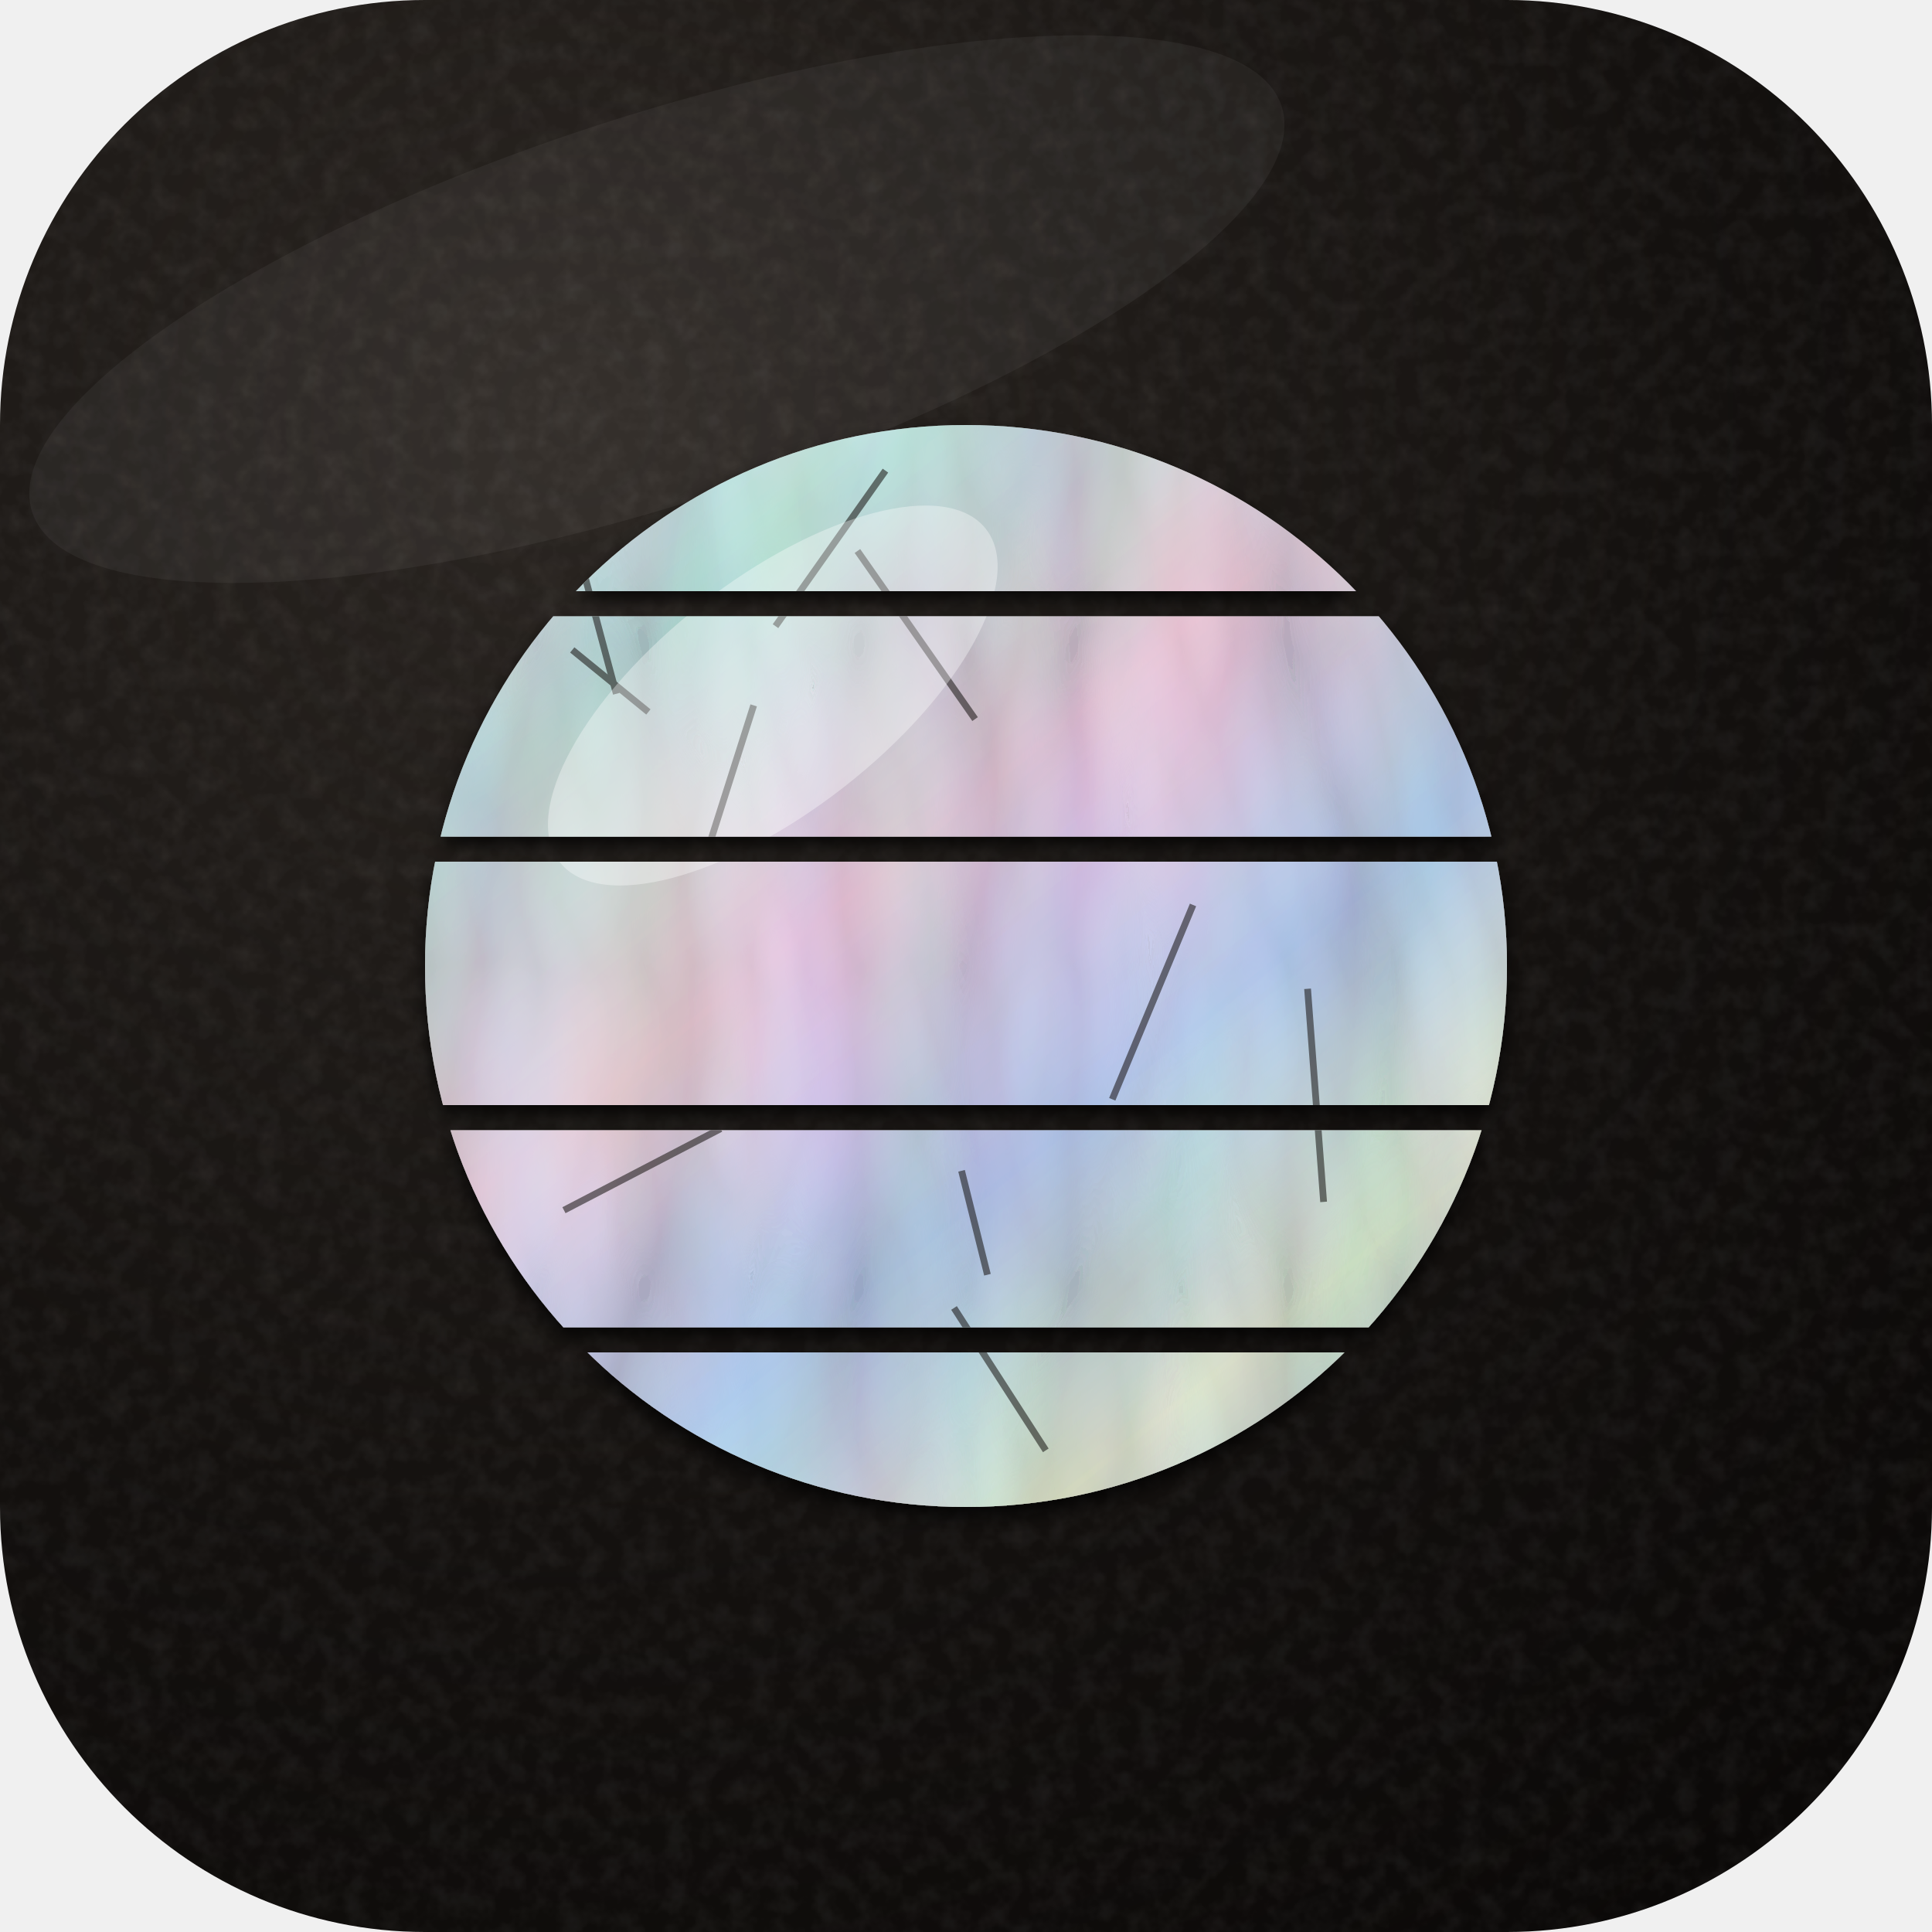
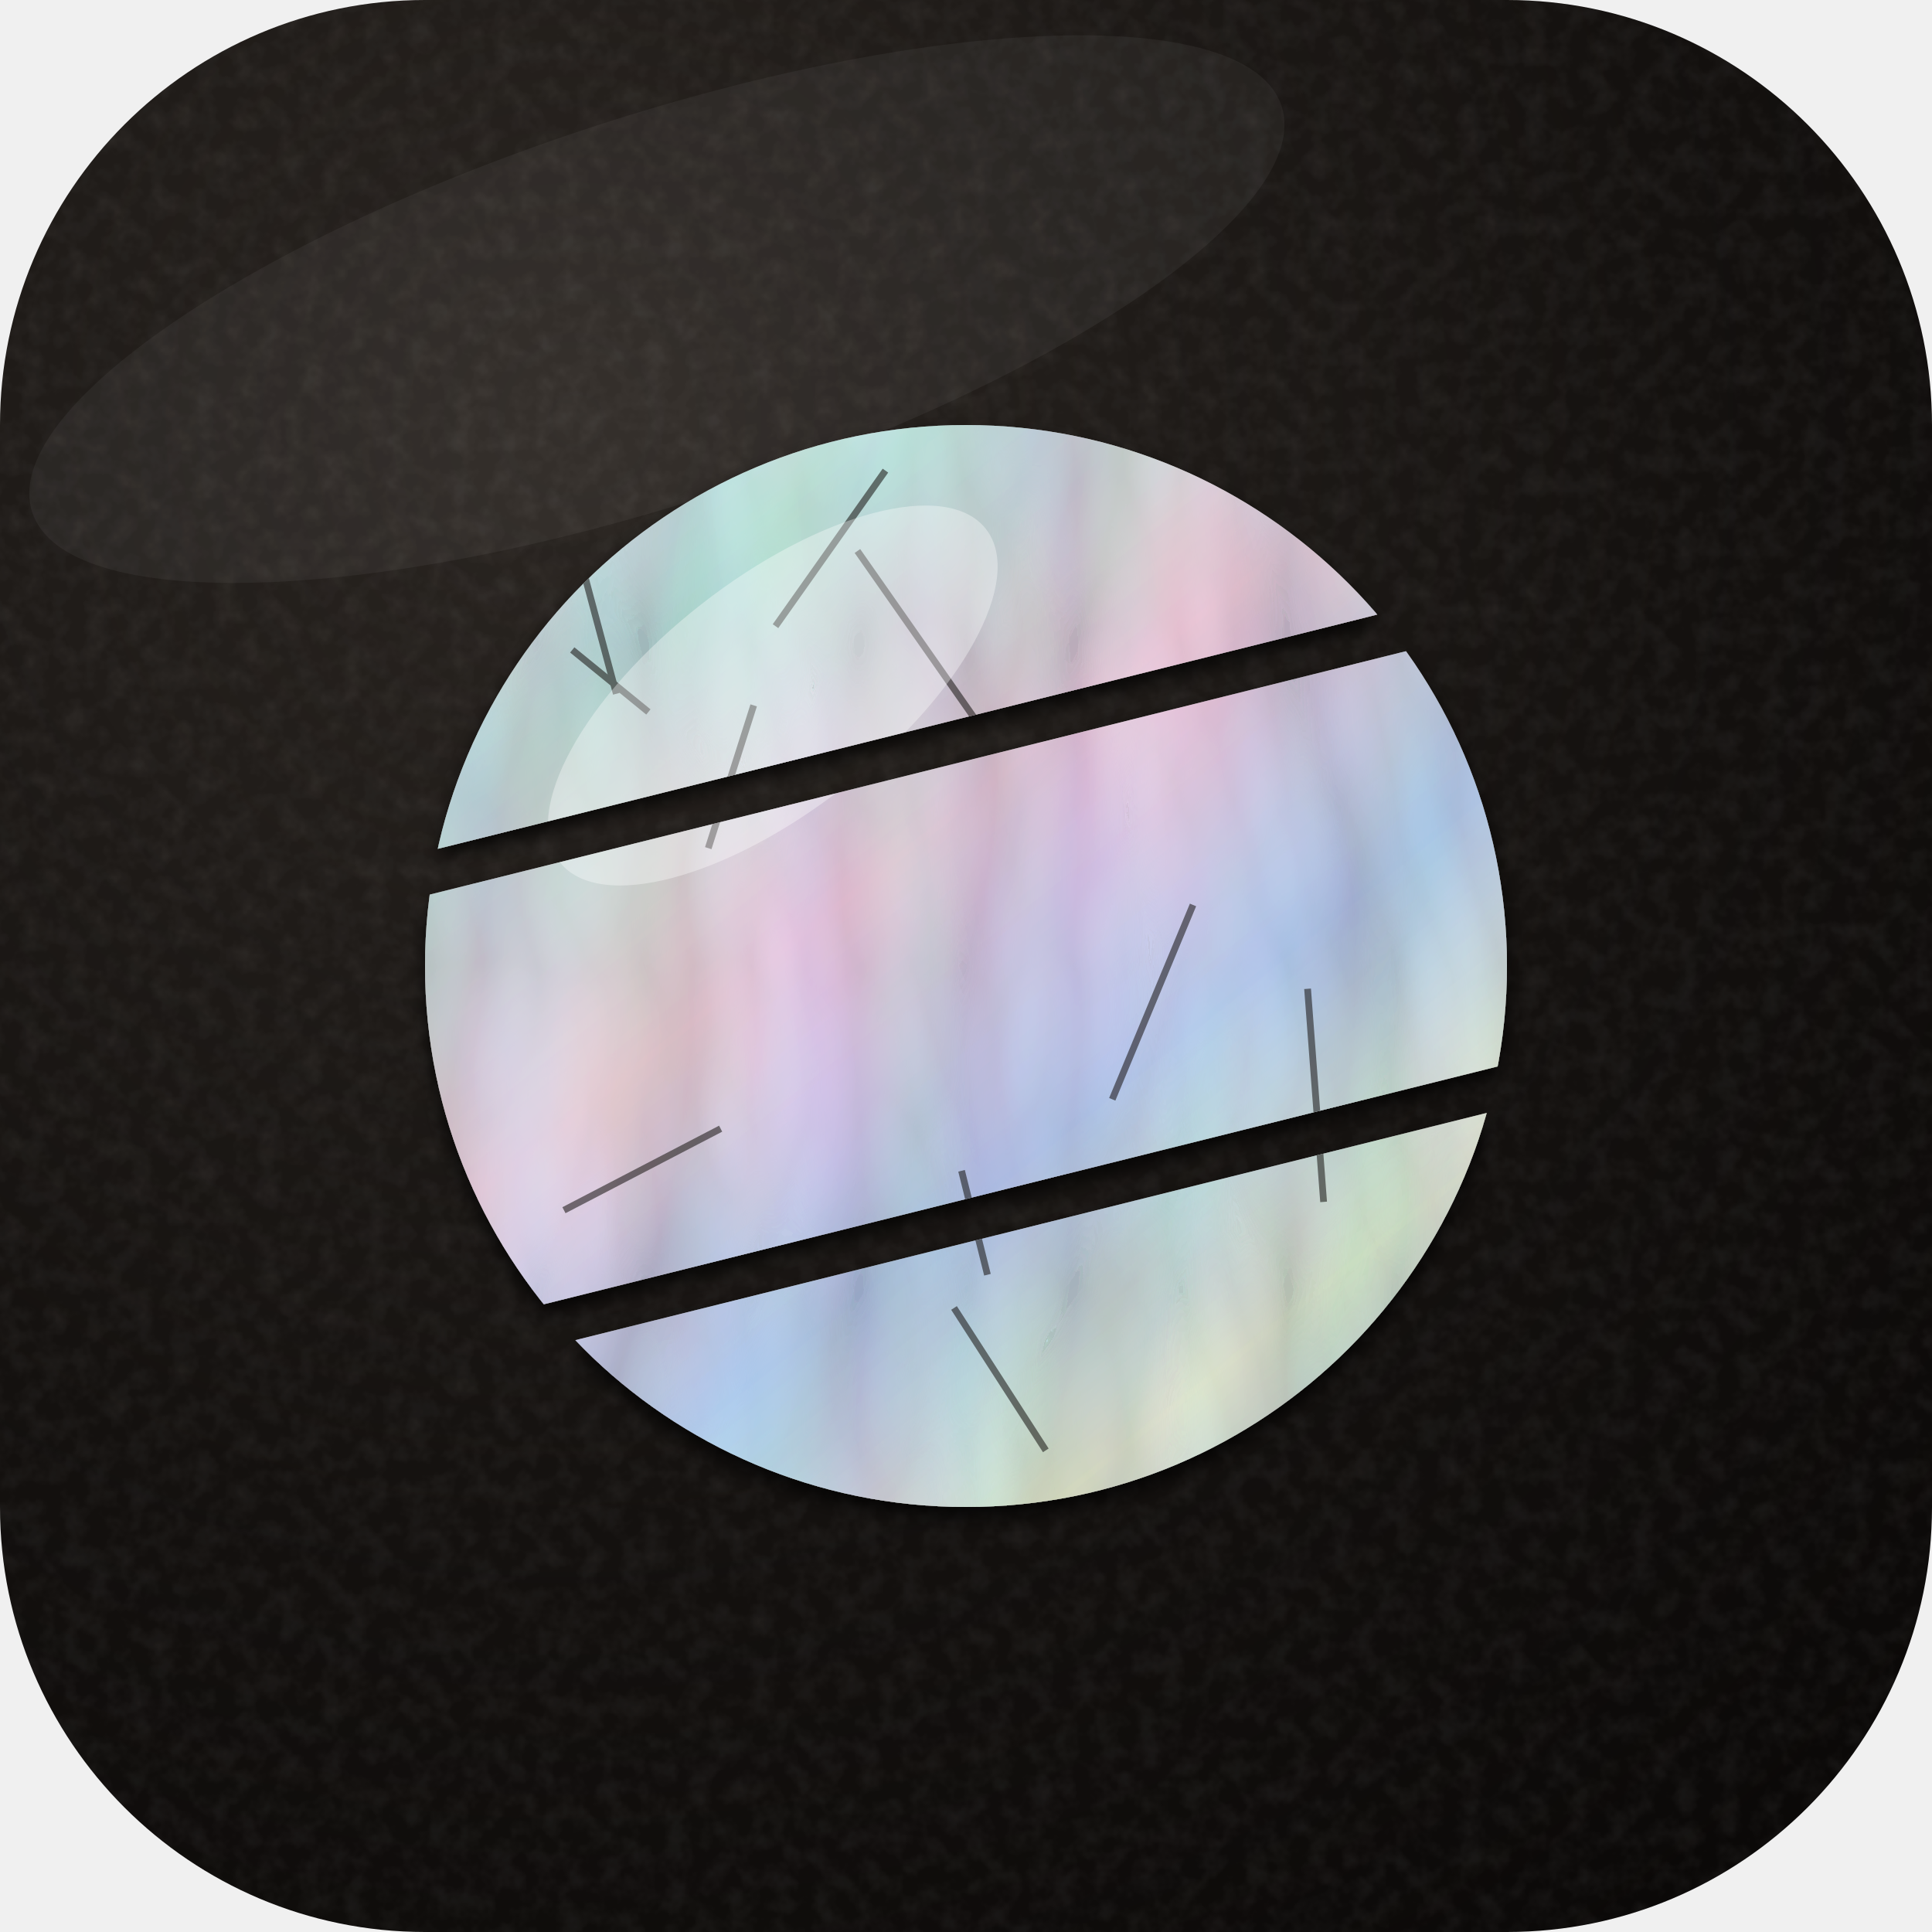
<svg xmlns="http://www.w3.org/2000/svg" viewBox="0 0 100 100" width="1024" height="1024">
  <defs>
    <clipPath id="ea7-clip">
      <rect width="100" height="100" rx="22" />
    </clipPath>
    <clipPath id="ea7-disc">
      <circle cx="50" cy="50" r="28" />
    </clipPath>
    <clipPath id="ea7-shell">
-       <rect x="20" y="22.00" width="60" height="8.60" />
-       <rect x="20" y="31.90" width="60" height="11.40" />
-       <rect x="20" y="44.60" width="60" height="12.60" />
-       <rect x="20" y="58.50" width="60" height="10.20" />
-       <rect x="20" y="70.00" width="60" height="8.00" />
+       <rect x="10" y="18.00" width="80" height="19.50" transform="rotate(-14 50 50)" />
+       <rect x="10" y="39.70" width="80" height="22.00" transform="rotate(-14 50 50)" />
+       <rect x="10" y="63.90" width="80" height="20.00" transform="rotate(-14 50 50)" />
    </clipPath>
    <radialGradient id="ea7-bg" cx="0.3" cy="0.22" r="0.95">
      <stop offset="0" stop-color="#2B2622" />
      <stop offset="0.6" stop-color="#14110F" />
      <stop offset="1" stop-color="#0B0908" />
    </radialGradient>
    <linearGradient id="ea7-nacre" x1="0.1" y1="0" x2="0.9" y2="1">
      <stop offset="0" stop-color="#F4F0FF" />
      <stop offset="0.22" stop-color="#C9E9E4" />
      <stop offset="0.42" stop-color="#F3D7E4" />
      <stop offset="0.62" stop-color="#BFD3F2" />
      <stop offset="0.8" stop-color="#E8F3D8" />
      <stop offset="1" stop-color="#9FB9D9" />
    </linearGradient>
    <filter id="ea7-irid" filterUnits="userSpaceOnUse" x="0" y="0" width="100" height="100">
      <feTurbulence type="turbulence" baseFrequency="0.09 0.03" numOctaves="3" seed="71" result="t" />
      <feColorMatrix in="t" type="hueRotate" values="40" result="h" />
      <feColorMatrix in="h" values="0.6 0.2 0.2 0 0.35  0.2 0.6 0.2 0 0.35  0.2 0.2 0.6 0 0.4  0 0 0 0 0.55" />
    </filter>
    <filter id="ea7-lift" x="-30%" y="-30%" width="160%" height="160%">
      <feGaussianBlur in="SourceAlpha" stdDeviation="0.5" />
      <feOffset dy="0.5" />
      <feColorMatrix values="0 0 0 0 0  0 0 0 0 0  0 0 0 0 0  0 0 0 0.8 0" />
      <feMerge>
        <feMergeNode />
        <feMergeNode in="SourceGraphic" />
      </feMerge>
    </filter>
    <filter id="ea7-grain" filterUnits="userSpaceOnUse" x="0" y="0" width="100" height="100">
      <feTurbulence type="fractalNoise" baseFrequency="0.9" numOctaves="3" seed="74" />
      <feColorMatrix values="0 0 0 0 1  0 0 0 0 1  0 0 0 0 1  0.4 0 0 0 -0.16" />
    </filter>
  </defs>
  <g clip-path="url(#ea7-clip)">
    <rect width="100" height="100" fill="url(#ea7-bg)" />
    <rect width="100" height="100" filter="url(#ea7-grain)" opacity="0.25" />
    <ellipse cx="34" cy="16" rx="34" ry="10" transform="rotate(-18 34 16)" fill="#fff" opacity="0.05" />
    <g filter="url(#ea7-lift)">
      <g clip-path="url(#ea7-disc)">
        <g clip-path="url(#ea7-shell)">
          <rect x="18" y="18" width="64" height="64" fill="url(#ea7-nacre)" />
          <rect width="100" height="100" filter="url(#ea7-irid)" style="mix-blend-mode:multiply" />
          <g stroke="#14110F" stroke-width="0.35" opacity="0.55">
            <line x1="45.83" y1="24.36" x2="40.14" y2="32.41" />
            <line x1="28.48" y1="68.26" x2="16.50" y2="72.87" />
            <line x1="25.13" y1="32.12" x2="14.73" y2="35.17" />
            <line x1="49.77" y1="60.60" x2="51.11" y2="65.98" />
            <line x1="29.30" y1="26.19" x2="31.90" y2="35.91" />
            <line x1="76.69" y1="25.22" x2="81.31" y2="31.12" />
            <line x1="29.62" y1="33.64" x2="33.56" y2="36.85" />
            <line x1="67.68" y1="51.18" x2="68.51" y2="62.21" />
            <line x1="39.01" y1="36.51" x2="36.66" y2="43.90" />
            <line x1="61.75" y1="46.84" x2="57.57" y2="56.90" />
            <line x1="44.38" y1="28.52" x2="50.47" y2="37.22" />
            <line x1="22.38" y1="74.12" x2="35.36" y2="79.56" />
            <line x1="49.38" y1="67.70" x2="54.13" y2="75.07" />
            <line x1="37.30" y1="58.42" x2="29.19" y2="62.64" />
          </g>
          <ellipse cx="40" cy="36" rx="14" ry="6" transform="rotate(-38 40 36)" fill="#fff" opacity="0.35" />
        </g>
      </g>
    </g>
  </g>
</svg>
